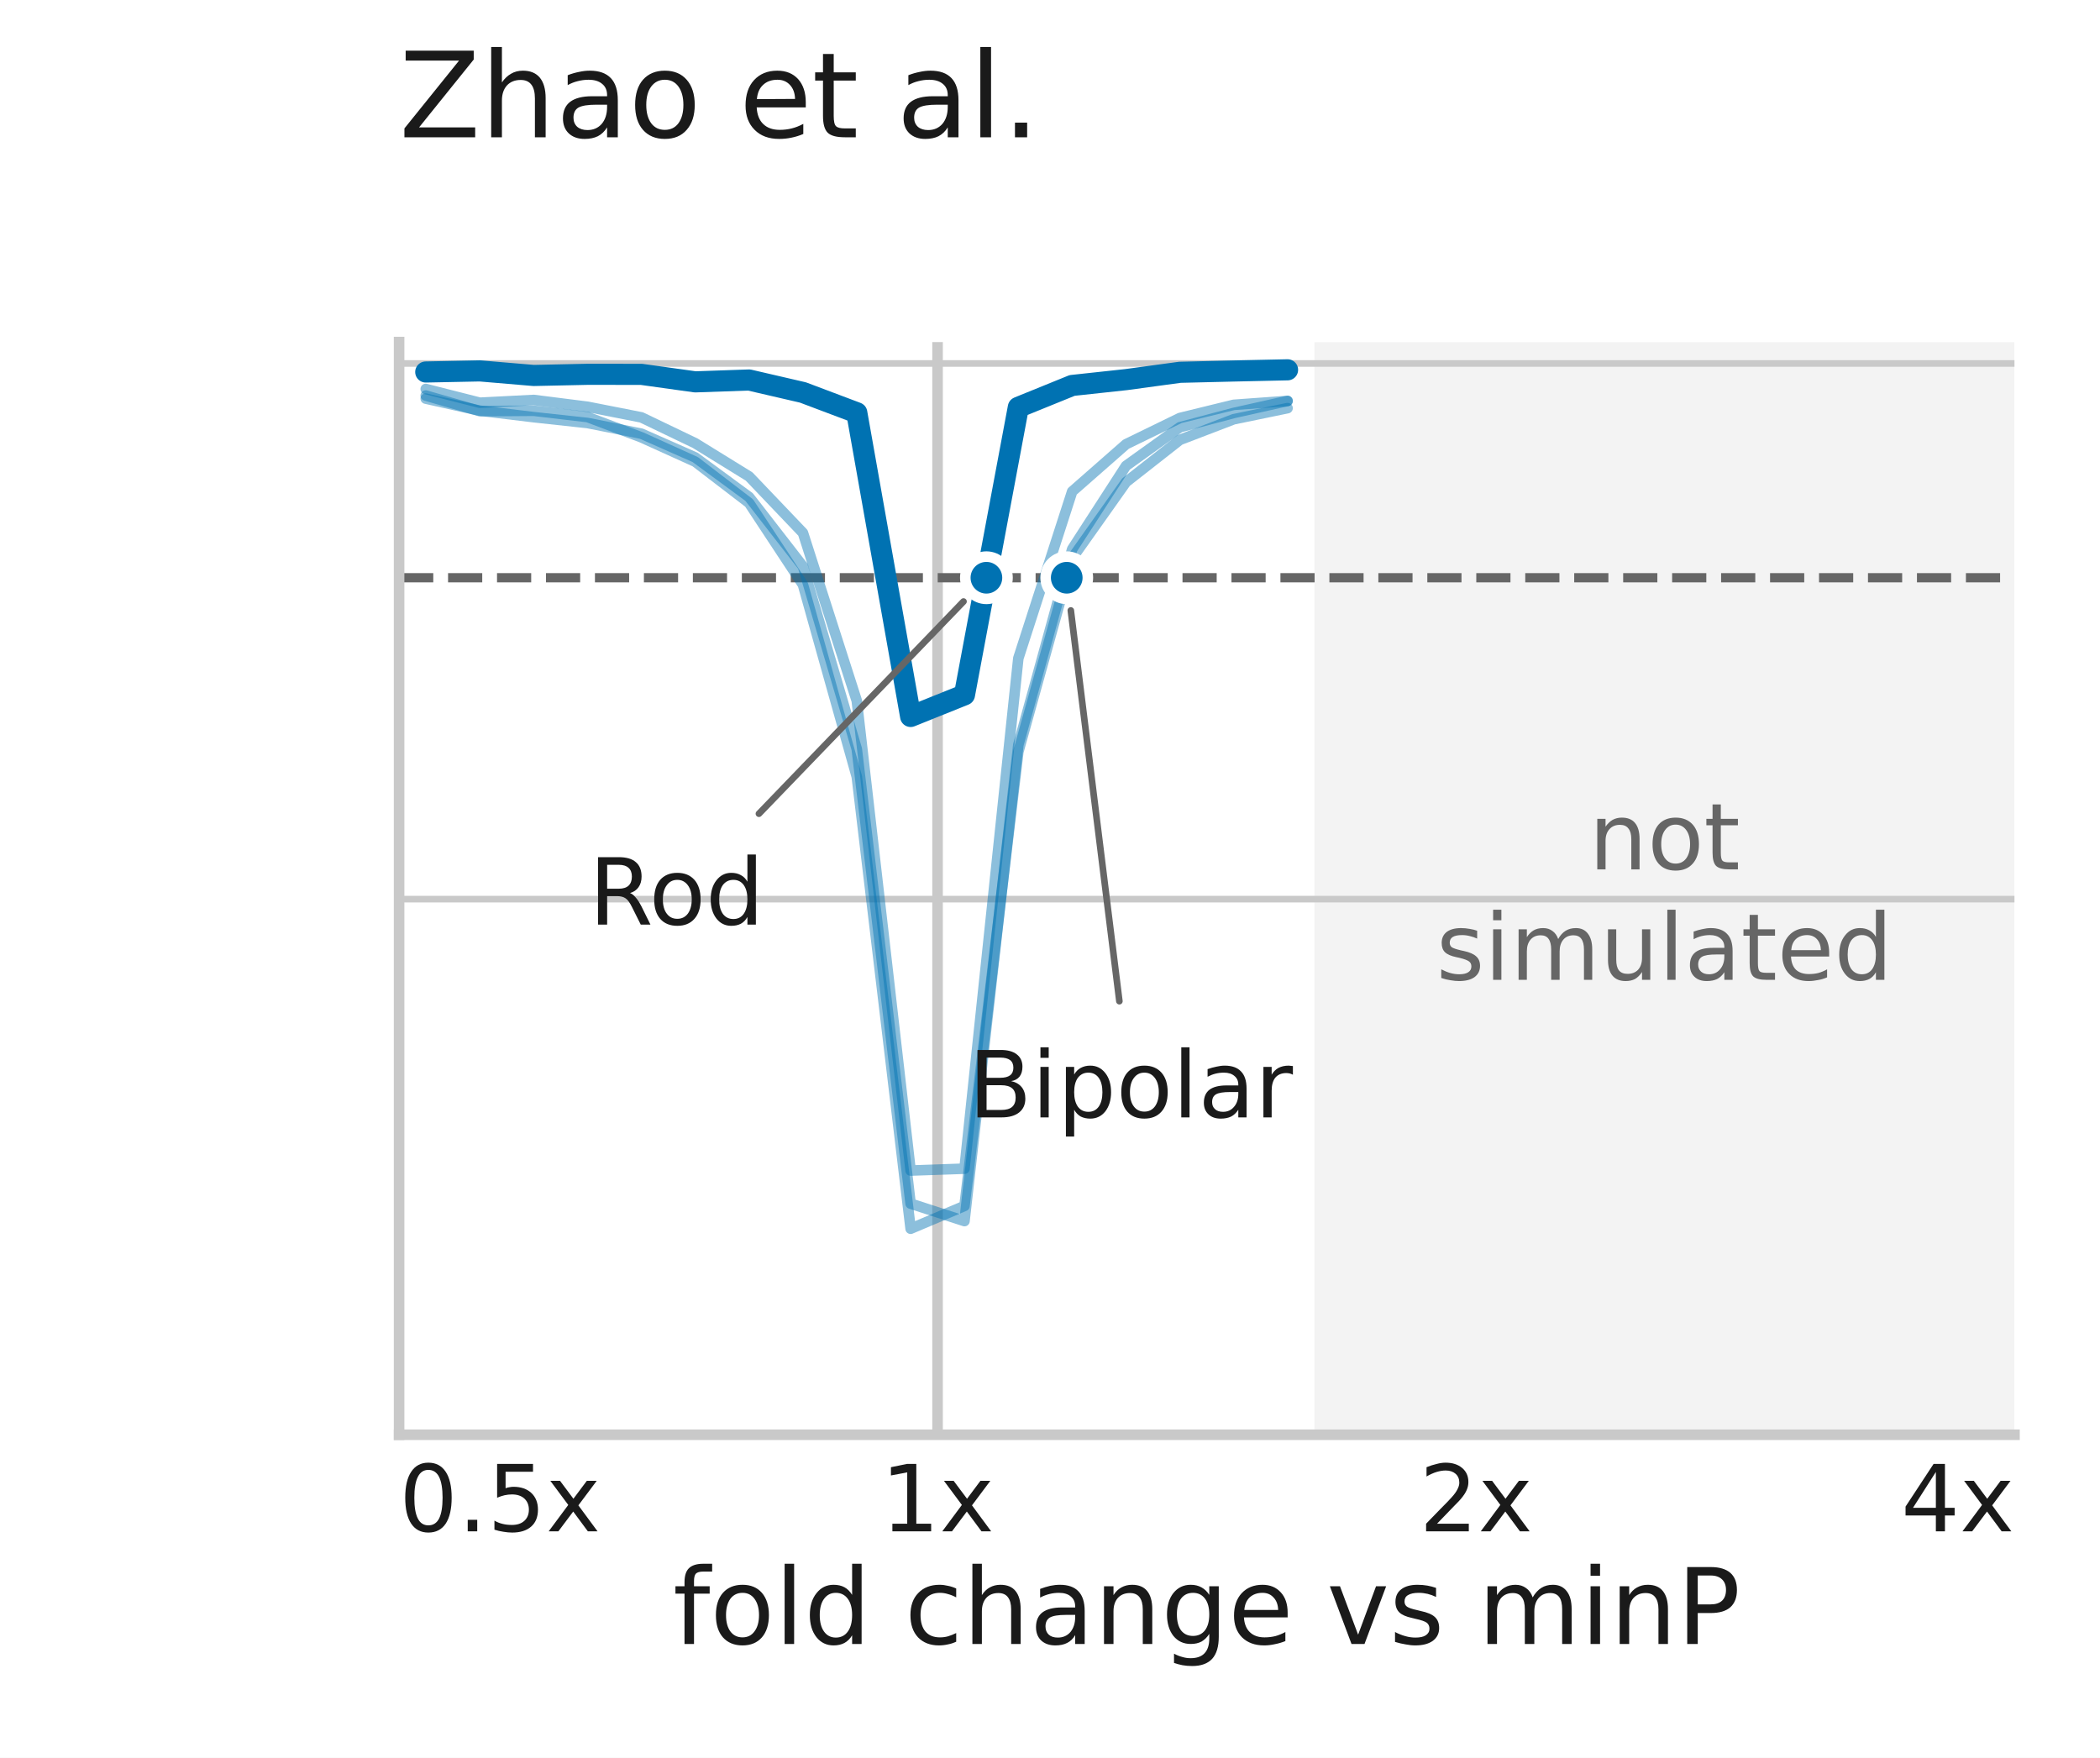
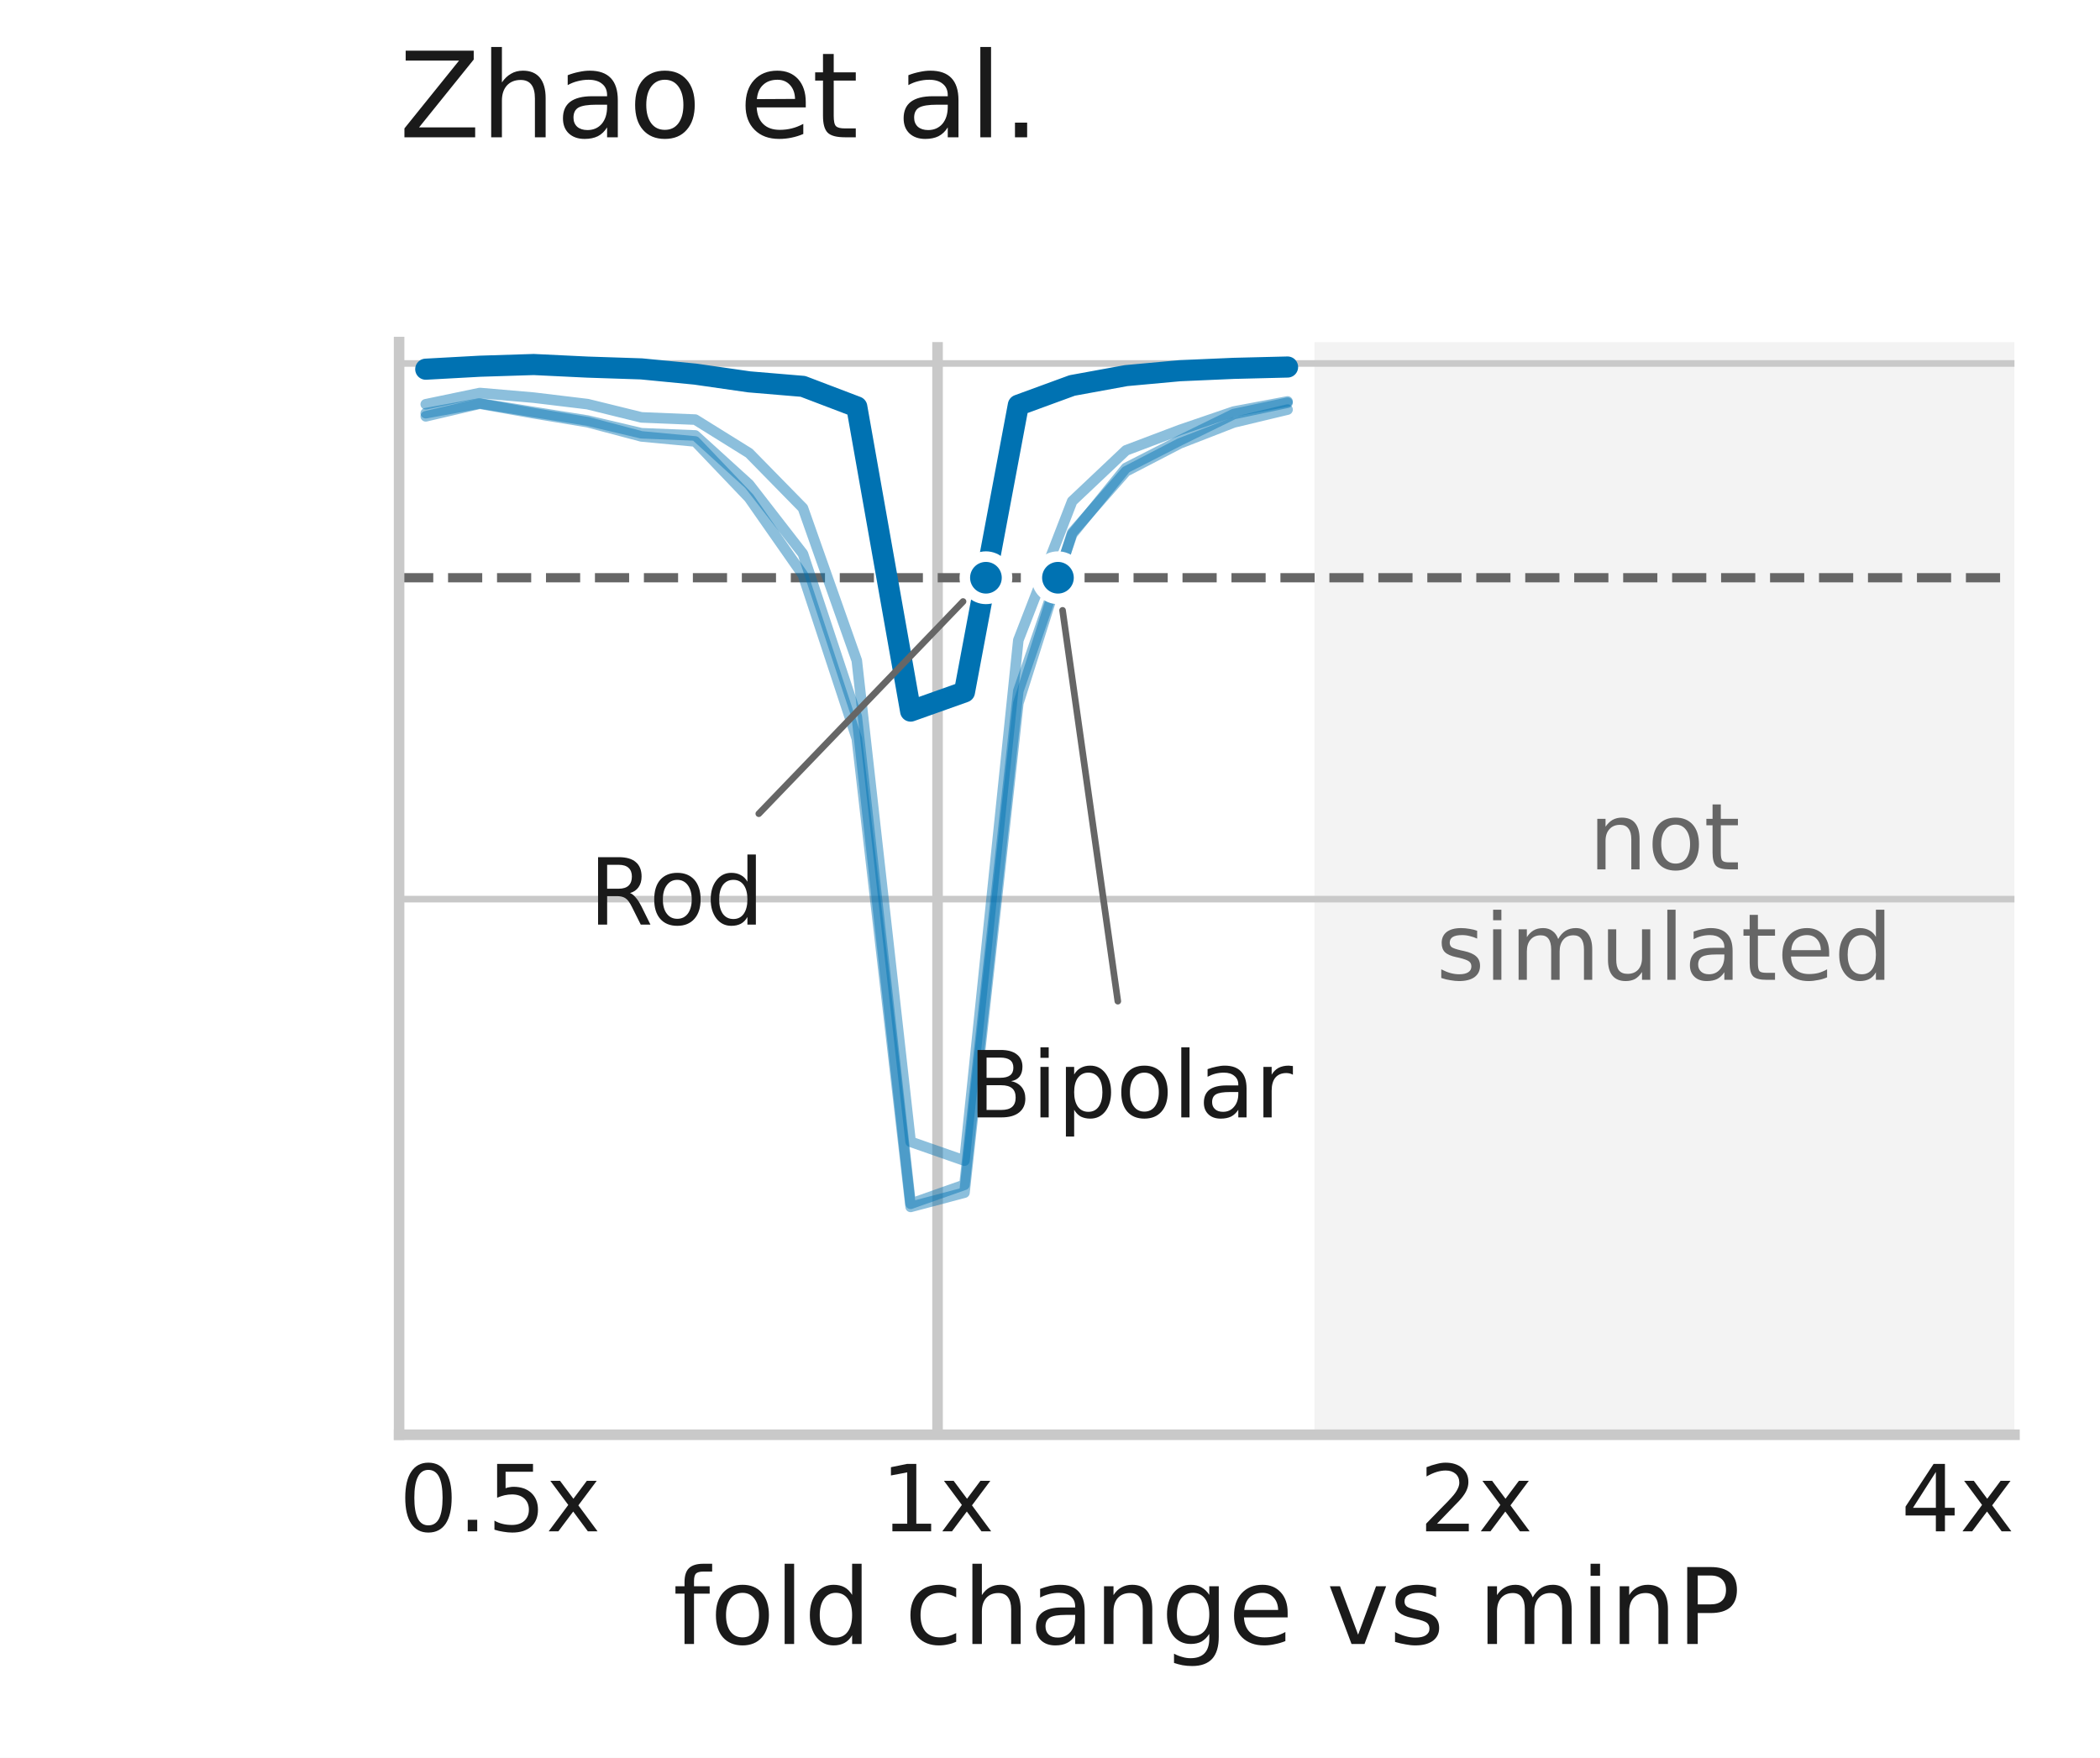
<svg xmlns="http://www.w3.org/2000/svg" xmlns:xlink="http://www.w3.org/1999/xlink" width="159.12pt" height="133.2pt" viewBox="0 0 159.12 133.2" version="1.1">
  <defs>
    <style type="text/css">*{stroke-linejoin: round; stroke-linecap: butt}</style>
  </defs>
  <g id="figure_1">
    <g id="patch_1">
      <path d="M 0 133.2  L 159.12 133.2  L 159.12 0  L 0 0  z " style="fill: #ffffff" />
    </g>
    <g id="axes_1">
      <g id="patch_2">
        <path d="M 30.24 108.72  L 152.64 108.72  L 152.64 25.92  L 30.24 25.92  z " style="fill: #ffffff" />
      </g>
      <g id="patch_3">
-         <path d="M 99.6 108.72  L 152.64 108.72  L 152.64 25.92  L 99.6 25.92  z " clip-path="url(#pd192656bf9)" style="fill: #c9c9c9; opacity: 0.22" />
+         <path d="M 99.6 108.72  L 152.64 108.72  L 152.64 25.92  L 99.6 25.92  z " clip-path="url(#pefcf66a96a)" style="fill: #c9c9c9; opacity: 0.22" />
      </g>
      <g id="matplotlib.axis_1">
        <g id="xtick_1">
          <g id="line2d_1" />
          <g id="text_1">
            <text style="font-size: 7px; font-family: 'DejaVu Sans', 'Bitstream Vera Sans', 'Computer Modern Sans Serif', 'Lucida Grande', 'Verdana', 'Geneva', 'Lucid', 'Arial', 'Helvetica', 'Avant Garde', sans-serif; text-anchor: start; fill: #1a1a1a" x="30.24" y="116.039" transform="rotate(-0 30.24 116.0389)">0.5x</text>
          </g>
        </g>
        <g id="xtick_2">
          <g id="line2d_2" />
          <g id="text_2">
            <text style="font-size: 7px; font-family: 'DejaVu Sans', 'Bitstream Vera Sans', 'Computer Modern Sans Serif', 'Lucida Grande', 'Verdana', 'Geneva', 'Lucid', 'Arial', 'Helvetica', 'Avant Garde', sans-serif; text-anchor: middle; fill: #1a1a1a" x="71.04" y="116.039" transform="rotate(-0 71.04 116.0389)">1x</text>
          </g>
        </g>
        <g id="xtick_3">
          <g id="line2d_3" />
          <g id="text_3">
            <text style="font-size: 7px; font-family: 'DejaVu Sans', 'Bitstream Vera Sans', 'Computer Modern Sans Serif', 'Lucida Grande', 'Verdana', 'Geneva', 'Lucid', 'Arial', 'Helvetica', 'Avant Garde', sans-serif; text-anchor: middle; fill: #1a1a1a" x="111.84" y="116.039" transform="rotate(-0 111.84 116.0389)">2x</text>
          </g>
        </g>
        <g id="xtick_4">
          <g id="line2d_4" />
          <g id="text_4">
            <text style="font-size: 7px; font-family: 'DejaVu Sans', 'Bitstream Vera Sans', 'Computer Modern Sans Serif', 'Lucida Grande', 'Verdana', 'Geneva', 'Lucid', 'Arial', 'Helvetica', 'Avant Garde', sans-serif; text-anchor: end; fill: #1a1a1a" x="152.64" y="116.039" transform="rotate(-0 152.64 116.0389)">4x</text>
          </g>
        </g>
        <g id="text_5">
          <text style="font-size: 8px; font-family: 'DejaVu Sans', 'Bitstream Vera Sans', 'Computer Modern Sans Serif', 'Lucida Grande', 'Verdana', 'Geneva', 'Lucid', 'Arial', 'Helvetica', 'Avant Garde', sans-serif; text-anchor: middle; fill: #1a1a1a" x="91.44" y="124.573" transform="rotate(-0 91.44 124.5734)">fold change vs minP</text>
        </g>
      </g>
      <g id="matplotlib.axis_2">
        <g id="ytick_1">
          <g id="line2d_5">
-             <path d="M 30.24 108.72  L 152.64 108.72  " clip-path="url(#pd192656bf9)" style="fill: none; stroke: #c9c9c9; stroke-width: 0.5; stroke-linecap: square" />
+             <path d="M 30.24 108.72  L 152.64 108.72  " clip-path="url(#pefcf66a96a)" style="fill: none; stroke: #c9c9c9; stroke-width: 0.5; stroke-linecap: square" />
          </g>
          <g id="line2d_6" />
        </g>
        <g id="ytick_2">
          <g id="line2d_7">
-             <path d="M 30.24 68.132  L 152.64 68.132  " clip-path="url(#pd192656bf9)" style="fill: none; stroke: #c9c9c9; stroke-width: 0.5; stroke-linecap: square" />
+             <path d="M 30.24 68.132  L 152.64 68.132  " clip-path="url(#pefcf66a96a)" style="fill: none; stroke: #c9c9c9; stroke-width: 0.5; stroke-linecap: square" />
          </g>
          <g id="line2d_8" />
        </g>
        <g id="ytick_3">
          <g id="line2d_9">
-             <path d="M 30.24 27.544  L 152.64 27.544  " clip-path="url(#pd192656bf9)" style="fill: none; stroke: #c9c9c9; stroke-width: 0.5; stroke-linecap: square" />
+             <path d="M 30.24 27.544  L 152.64 27.544  " clip-path="url(#pefcf66a96a)" style="fill: none; stroke: #c9c9c9; stroke-width: 0.5; stroke-linecap: square" />
          </g>
          <g id="line2d_10" />
        </g>
      </g>
      <g id="text_6">
        <text style="font-size: 7px; font-family: 'DejaVu Sans', 'Bitstream Vera Sans', 'Computer Modern Sans Serif', 'Lucida Grande', 'Verdana', 'Geneva', 'Lucid', 'Arial', 'Helvetica', 'Avant Garde', sans-serif; fill: #666666" transform="translate(120.3882 65.87815)">not</text>
        <text style="font-size: 7px; font-family: 'DejaVu Sans', 'Bitstream Vera Sans', 'Computer Modern Sans Serif', 'Lucida Grande', 'Verdana', 'Geneva', 'Lucid', 'Arial', 'Helvetica', 'Avant Garde', sans-serif; fill: #666666" transform="translate(108.8322 74.24851)">simulated</text>
      </g>
      <g id="line2d_11">
-         <path d="M 71.04 108.72  L 71.04 25.92  " clip-path="url(#pd192656bf9)" style="fill: none; stroke: #c9c9c9; stroke-width: 0.8; stroke-linecap: square" />
+         <path d="M 71.04 108.72  L 71.04 25.92  " clip-path="url(#pefcf66a96a)" style="fill: none; stroke: #c9c9c9; stroke-width: 0.8; stroke-linecap: square" />
      </g>
      <g id="line2d_12">
-         <path d="M 30.24 43.779  L 152.64 43.779  " clip-path="url(#pd192656bf9)" style="fill: none; stroke-dasharray: 2.59,1.12; stroke-dashoffset: 0; stroke: #666666; stroke-width: 0.7" />
+         <path d="M 30.24 43.779  L 152.64 43.779  " clip-path="url(#pefcf66a96a)" style="fill: none; stroke-dasharray: 2.59,1.12; stroke-dashoffset: 0; stroke: #666666; stroke-width: 0.7" />
      </g>
      <g id="patch_4">
        <path d="M 30.24 108.72  L 30.24 25.92  " style="fill: none; stroke: #c9c9c9; stroke-width: 0.8; stroke-linejoin: miter; stroke-linecap: square" />
      </g>
      <g id="patch_5">
        <path d="M 30.24 108.72  L 152.64 108.72  " style="fill: none; stroke: #c9c9c9; stroke-width: 0.8; stroke-linejoin: miter; stroke-linecap: square" />
      </g>
      <g id="line2d_13">
-         <path d="M 32.26 29.974  L 36.36 31.156  L 40.44 31.125  L 44.52 31.602  L 48.6 33.14  L 52.68 34.987  L 56.76 38.115  L 60.84 44.306  L 64.92 58.858  L 69 93.109  L 73.08 91.383  L 77.16 56.975  L 81.24 42.298  L 85.32 36.533  L 89.4 33.332  L 93.48 31.769  L 97.56 30.928  " clip-path="url(#pd192656bf9)" style="fill: none; stroke: #0072b2; stroke-opacity: 0.45; stroke-width: 0.8; stroke-linecap: round" />
+         <path d="M 32.26 31.548  L 36.36 30.59  L 40.44 31.317  L 44.52 31.99  L 48.6 33.069  L 52.68 33.453  L 56.76 37.727  L 60.84 43.568  L 64.92 55.962  L 69 91.455  L 73.08 90.375  L 77.16 53.293  L 81.24 40.364  L 85.32 35.717  L 89.4 33.601  L 93.48 32.014  L 97.56 31.036  " clip-path="url(#pefcf66a96a)" style="fill: none; stroke: #0072b2; stroke-opacity: 0.45; stroke-width: 0.8; stroke-linecap: round" />
      </g>
      <g id="line2d_14">
-         <path d="M 32.26 29.476  L 36.36 30.517  L 40.44 30.309  L 44.52 30.825  L 48.6 31.628  L 52.68 33.588  L 56.76 36.106  L 60.84 40.38  L 64.92 53.105  L 69 88.7  L 73.08 88.559  L 77.16 49.885  L 81.24 37.245  L 85.32 33.663  L 89.4 31.676  L 93.48 30.677  L 97.56 30.383  " clip-path="url(#pd192656bf9)" style="fill: none; stroke: #0072b2; stroke-opacity: 0.45; stroke-width: 0.8; stroke-linecap: round" />
+         <path d="M 32.26 30.634  L 36.36 29.78  L 40.44 30.132  L 44.52 30.624  L 48.6 31.628  L 52.68 31.796  L 56.76 34.335  L 60.84 38.498  L 64.92 50.053  L 69 86.522  L 73.08 87.947  L 77.16 48.513  L 81.24 37.982  L 85.32 34.126  L 89.4 32.582  L 93.48 31.187  L 97.56 30.42  " clip-path="url(#pefcf66a96a)" style="fill: none; stroke: #0072b2; stroke-opacity: 0.45; stroke-width: 0.8; stroke-linecap: round" />
      </g>
      <g id="line2d_15">
-         <path d="M 32.26 30.206  L 36.36 31.12  L 40.44 31.612  L 44.52 32.055  L 48.6 32.864  L 52.68 34.664  L 56.76 37.663  L 60.84 42.916  L 64.92 56.767  L 69 91.208  L 73.08 92.529  L 77.16 56.445  L 81.24 41.613  L 85.32 35.301  L 89.4 32.375  L 93.48 31.294  L 97.56 30.383  " clip-path="url(#pd192656bf9)" style="fill: none; stroke: #0072b2; stroke-opacity: 0.45; stroke-width: 0.8; stroke-linecap: round" />
+         <path d="M 32.26 31.31  L 36.36 30.567  L 40.44 31.221  L 44.52 31.868  L 48.6 32.83  L 52.68 32.997  L 56.76 36.705  L 60.84 41.966  L 64.92 54.305  L 69 91.219  L 73.08 89.779  L 77.16 52.357  L 81.24 40.488  L 85.32 35.459  L 89.4 33.374  L 93.48 31.378  L 97.56 30.518  " clip-path="url(#pefcf66a96a)" style="fill: none; stroke: #0072b2; stroke-opacity: 0.45; stroke-width: 0.8; stroke-linecap: round" />
      </g>
      <g id="line2d_16">
-         <path d="M 32.26 28.188  L 36.36 28.106  L 40.44 28.452  L 44.52 28.364  L 48.6 28.367  L 52.68 28.936  L 56.76 28.795  L 60.84 29.74  L 64.92 31.279  L 69 54.291  L 73.08 52.651  L 77.16 30.865  L 81.24 29.208  L 85.32 28.767  L 89.4 28.211  L 93.48 28.113  L 97.56 28.023  " clip-path="url(#pd192656bf9)" style="fill: none; stroke: #0072b2; stroke-width: 1.6; stroke-linecap: round" />
+         <path d="M 32.26 27.976  L 36.36 27.751  L 40.44 27.622  L 44.52 27.818  L 48.6 27.953  L 52.68 28.349  L 56.76 28.935  L 60.84 29.277  L 64.92 30.831  L 69 53.884  L 73.08 52.433  L 77.16 30.703  L 81.24 29.209  L 85.32 28.464  L 89.4 28.091  L 93.48 27.913  L 97.56 27.812  " clip-path="url(#pefcf66a96a)" style="fill: none; stroke: #0072b2; stroke-width: 1.6; stroke-linecap: round" />
      </g>
      <g id="patch_6">
-         <path d="M 57.505 61.661  Q 65.255 53.62 73.006 45.58  " style="fill: none; stroke: #666666; stroke-width: 0.5; stroke-linecap: round" />
+         <path d="M 57.495 61.661  Q 65.233 53.62 72.972 45.58  " style="fill: none; stroke: #666666; stroke-width: 0.5; stroke-linecap: round" />
      </g>
      <g id="text_7">
        <text style="font-size: 7px; font-family: 'DejaVu Sans', 'Bitstream Vera Sans', 'Computer Modern Sans Serif', 'Lucida Grande', 'Verdana', 'Geneva', 'Lucid', 'Arial', 'Helvetica', 'Avant Garde', sans-serif; text-anchor: end; fill: #1a1a1a" x="57.905" y="70.063" transform="rotate(-0 57.90533 70.06333)">Rod</text>
      </g>
      <g id="line2d_17">
-         <path d="M 74.741 43.779  " clip-path="url(#pd192656bf9)" style="fill: none; stroke: #0072b2; stroke-width: 1.5; stroke-linecap: square" />
+         <path d="M 74.705 43.779  " clip-path="url(#pefcf66a96a)" style="fill: none; stroke: #0072b2; stroke-width: 1.5; stroke-linecap: square" />
        <defs>
-           <path id="m9cb452a4ad" d="M 0 1.6  C 0.424 1.6 0.831 1.431 1.131 1.131  C 1.431 0.831 1.6 0.424 1.6 0  C 1.6 -0.424 1.431 -0.831 1.131 -1.131  C 0.831 -1.431 0.424 -1.6 0 -1.6  C -0.424 -1.6 -0.831 -1.431 -1.131 -1.131  C -1.431 -0.831 -1.6 -0.424 -1.6 0  C -1.6 0.424 -1.431 0.831 -1.131 1.131  C -0.831 1.431 -0.424 1.6 0 1.6  z " style="stroke: #ffffff; stroke-width: 0.8" />
+           <path id="m0fff0dd7e5" d="M 0 1.6  C 0.424 1.6 0.831 1.431 1.131 1.131  C 1.431 0.831 1.6 0.424 1.6 0  C 1.6 -0.424 1.431 -0.831 1.131 -1.131  C 0.831 -1.431 0.424 -1.6 0 -1.6  C -0.424 -1.6 -0.831 -1.431 -1.131 -1.131  C -1.431 -0.831 -1.6 -0.424 -1.6 0  C -1.6 0.424 -1.431 0.831 -1.131 1.131  C -0.831 1.431 -0.424 1.6 0 1.6  z " style="stroke: #ffffff; stroke-width: 0.8" />
        </defs>
-         <g clip-path="url(#pd192656bf9)">
-           <use xlink:href="#m9cb452a4ad" x="74.741" y="43.779" style="fill: #0072b2; stroke: #ffffff; stroke-width: 0.8" />
+         <g clip-path="url(#pefcf66a96a)">
+           <use xlink:href="#m0fff0dd7e5" x="74.705" y="43.779" style="fill: #0072b2; stroke: #ffffff; stroke-width: 0.8" />
        </g>
      </g>
      <g id="patch_7">
-         <path d="M 84.817 75.867  Q 82.977 61.062 81.137 46.258  " style="fill: none; stroke: #666666; stroke-width: 0.5; stroke-linecap: round" />
+         <path d="M 84.699 75.867  Q 82.606 61.059 80.512 46.25  " style="fill: none; stroke: #666666; stroke-width: 0.5; stroke-linecap: round" />
      </g>
      <g id="text_8">
        <text style="font-size: 7px; font-family: 'DejaVu Sans', 'Bitstream Vera Sans', 'Computer Modern Sans Serif', 'Lucida Grande', 'Verdana', 'Geneva', 'Lucid', 'Arial', 'Helvetica', 'Avant Garde', sans-serif; text-anchor: end; fill: #1a1a1a" x="97.965" y="84.675" transform="rotate(-0 97.96492 84.67509)">Bipolar</text>
      </g>
      <g id="line2d_18">
-         <path d="M 80.828 43.779  " clip-path="url(#pd192656bf9)" style="fill: none; stroke: #0072b2; stroke-width: 1.5; stroke-linecap: square" />
-         <g clip-path="url(#pd192656bf9)">
-           <use xlink:href="#m9cb452a4ad" x="80.828" y="43.779" style="fill: #0072b2; stroke: #ffffff; stroke-width: 0.8" />
+         <path d="M 80.162 43.779  " clip-path="url(#pefcf66a96a)" style="fill: none; stroke: #0072b2; stroke-width: 1.5; stroke-linecap: square" />
+         <g clip-path="url(#pefcf66a96a)">
+           <use xlink:href="#m0fff0dd7e5" x="80.162" y="43.779" style="fill: #0072b2; stroke: #ffffff; stroke-width: 0.8" />
        </g>
      </g>
    </g>
    <g id="text_9">
      <text style="font-size: 9px; font-family: 'DejaVu Sans', 'Bitstream Vera Sans', 'Computer Modern Sans Serif', 'Lucida Grande', 'Verdana', 'Geneva', 'Lucid', 'Arial', 'Helvetica', 'Avant Garde', sans-serif; text-anchor: start; fill: #1a1a1a" x="30.24" y="10.403" transform="rotate(-0 30.24 10.40344)">Zhao et al.</text>
    </g>
  </g>
  <defs>
-     <clipPath id="pd192656bf9">
+     <clipPath id="pefcf66a96a">
      <rect x="30.24" y="25.92" width="122.4" height="82.8" />
    </clipPath>
  </defs>
</svg>
